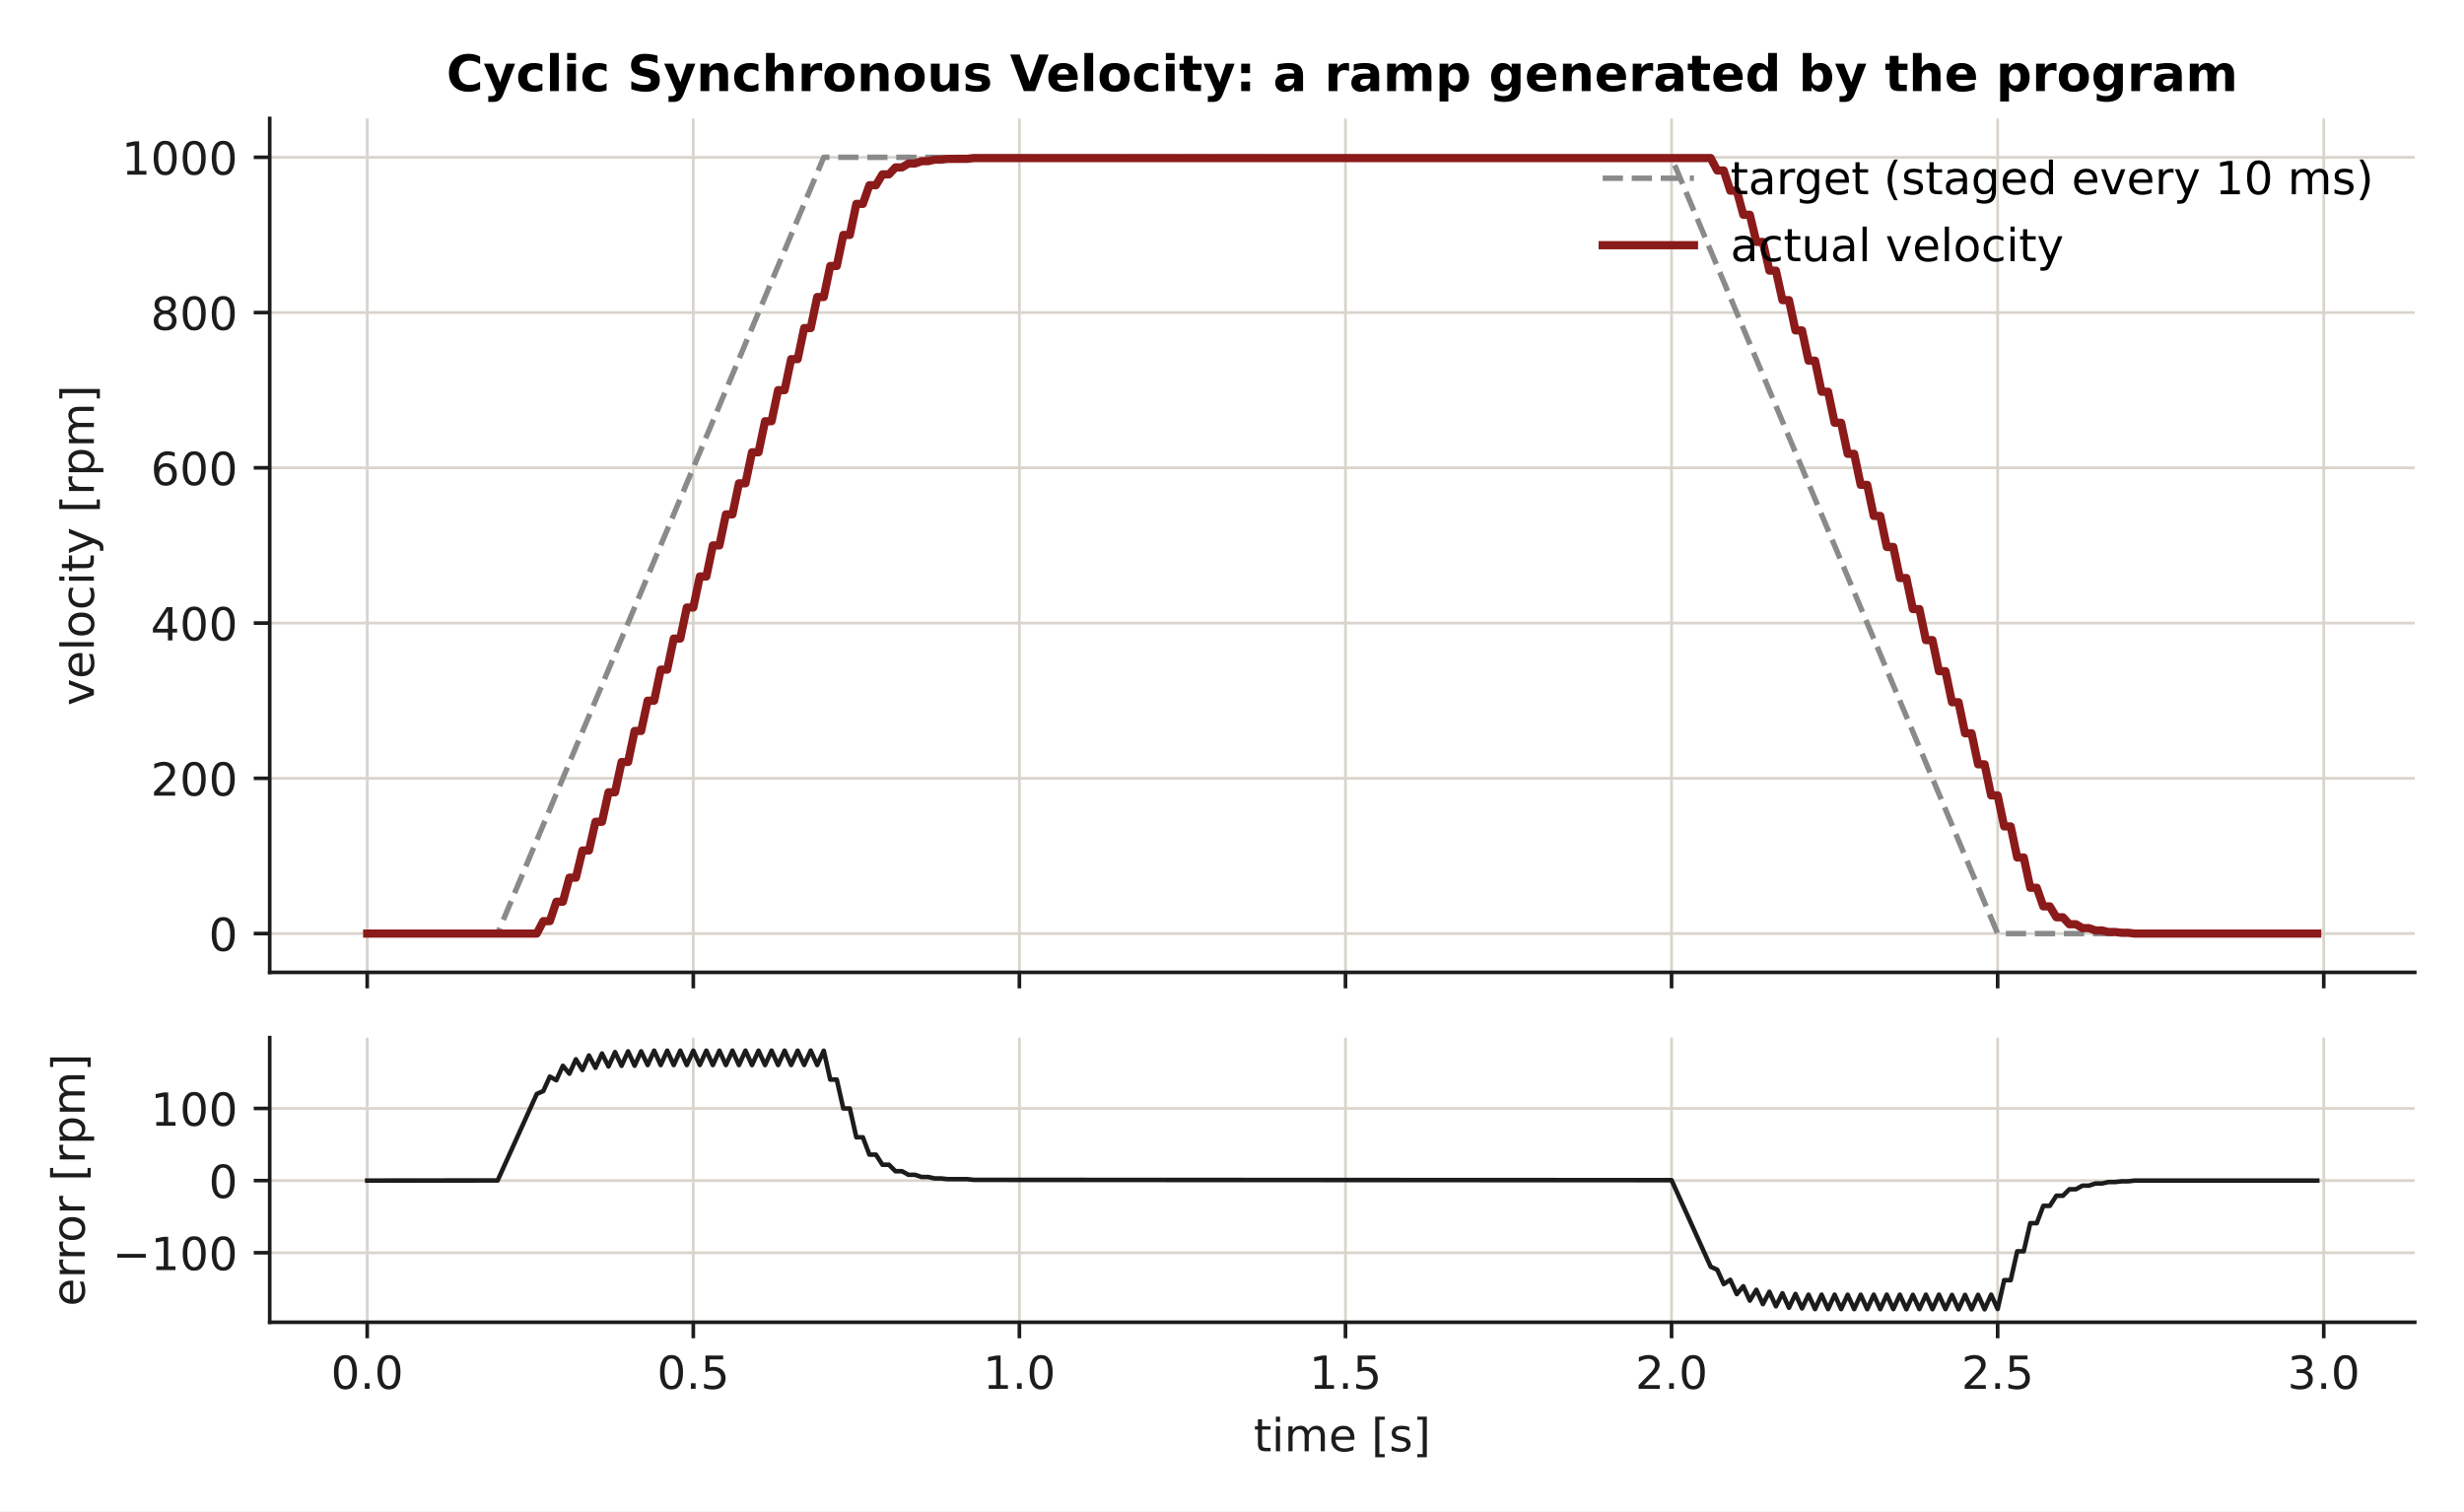
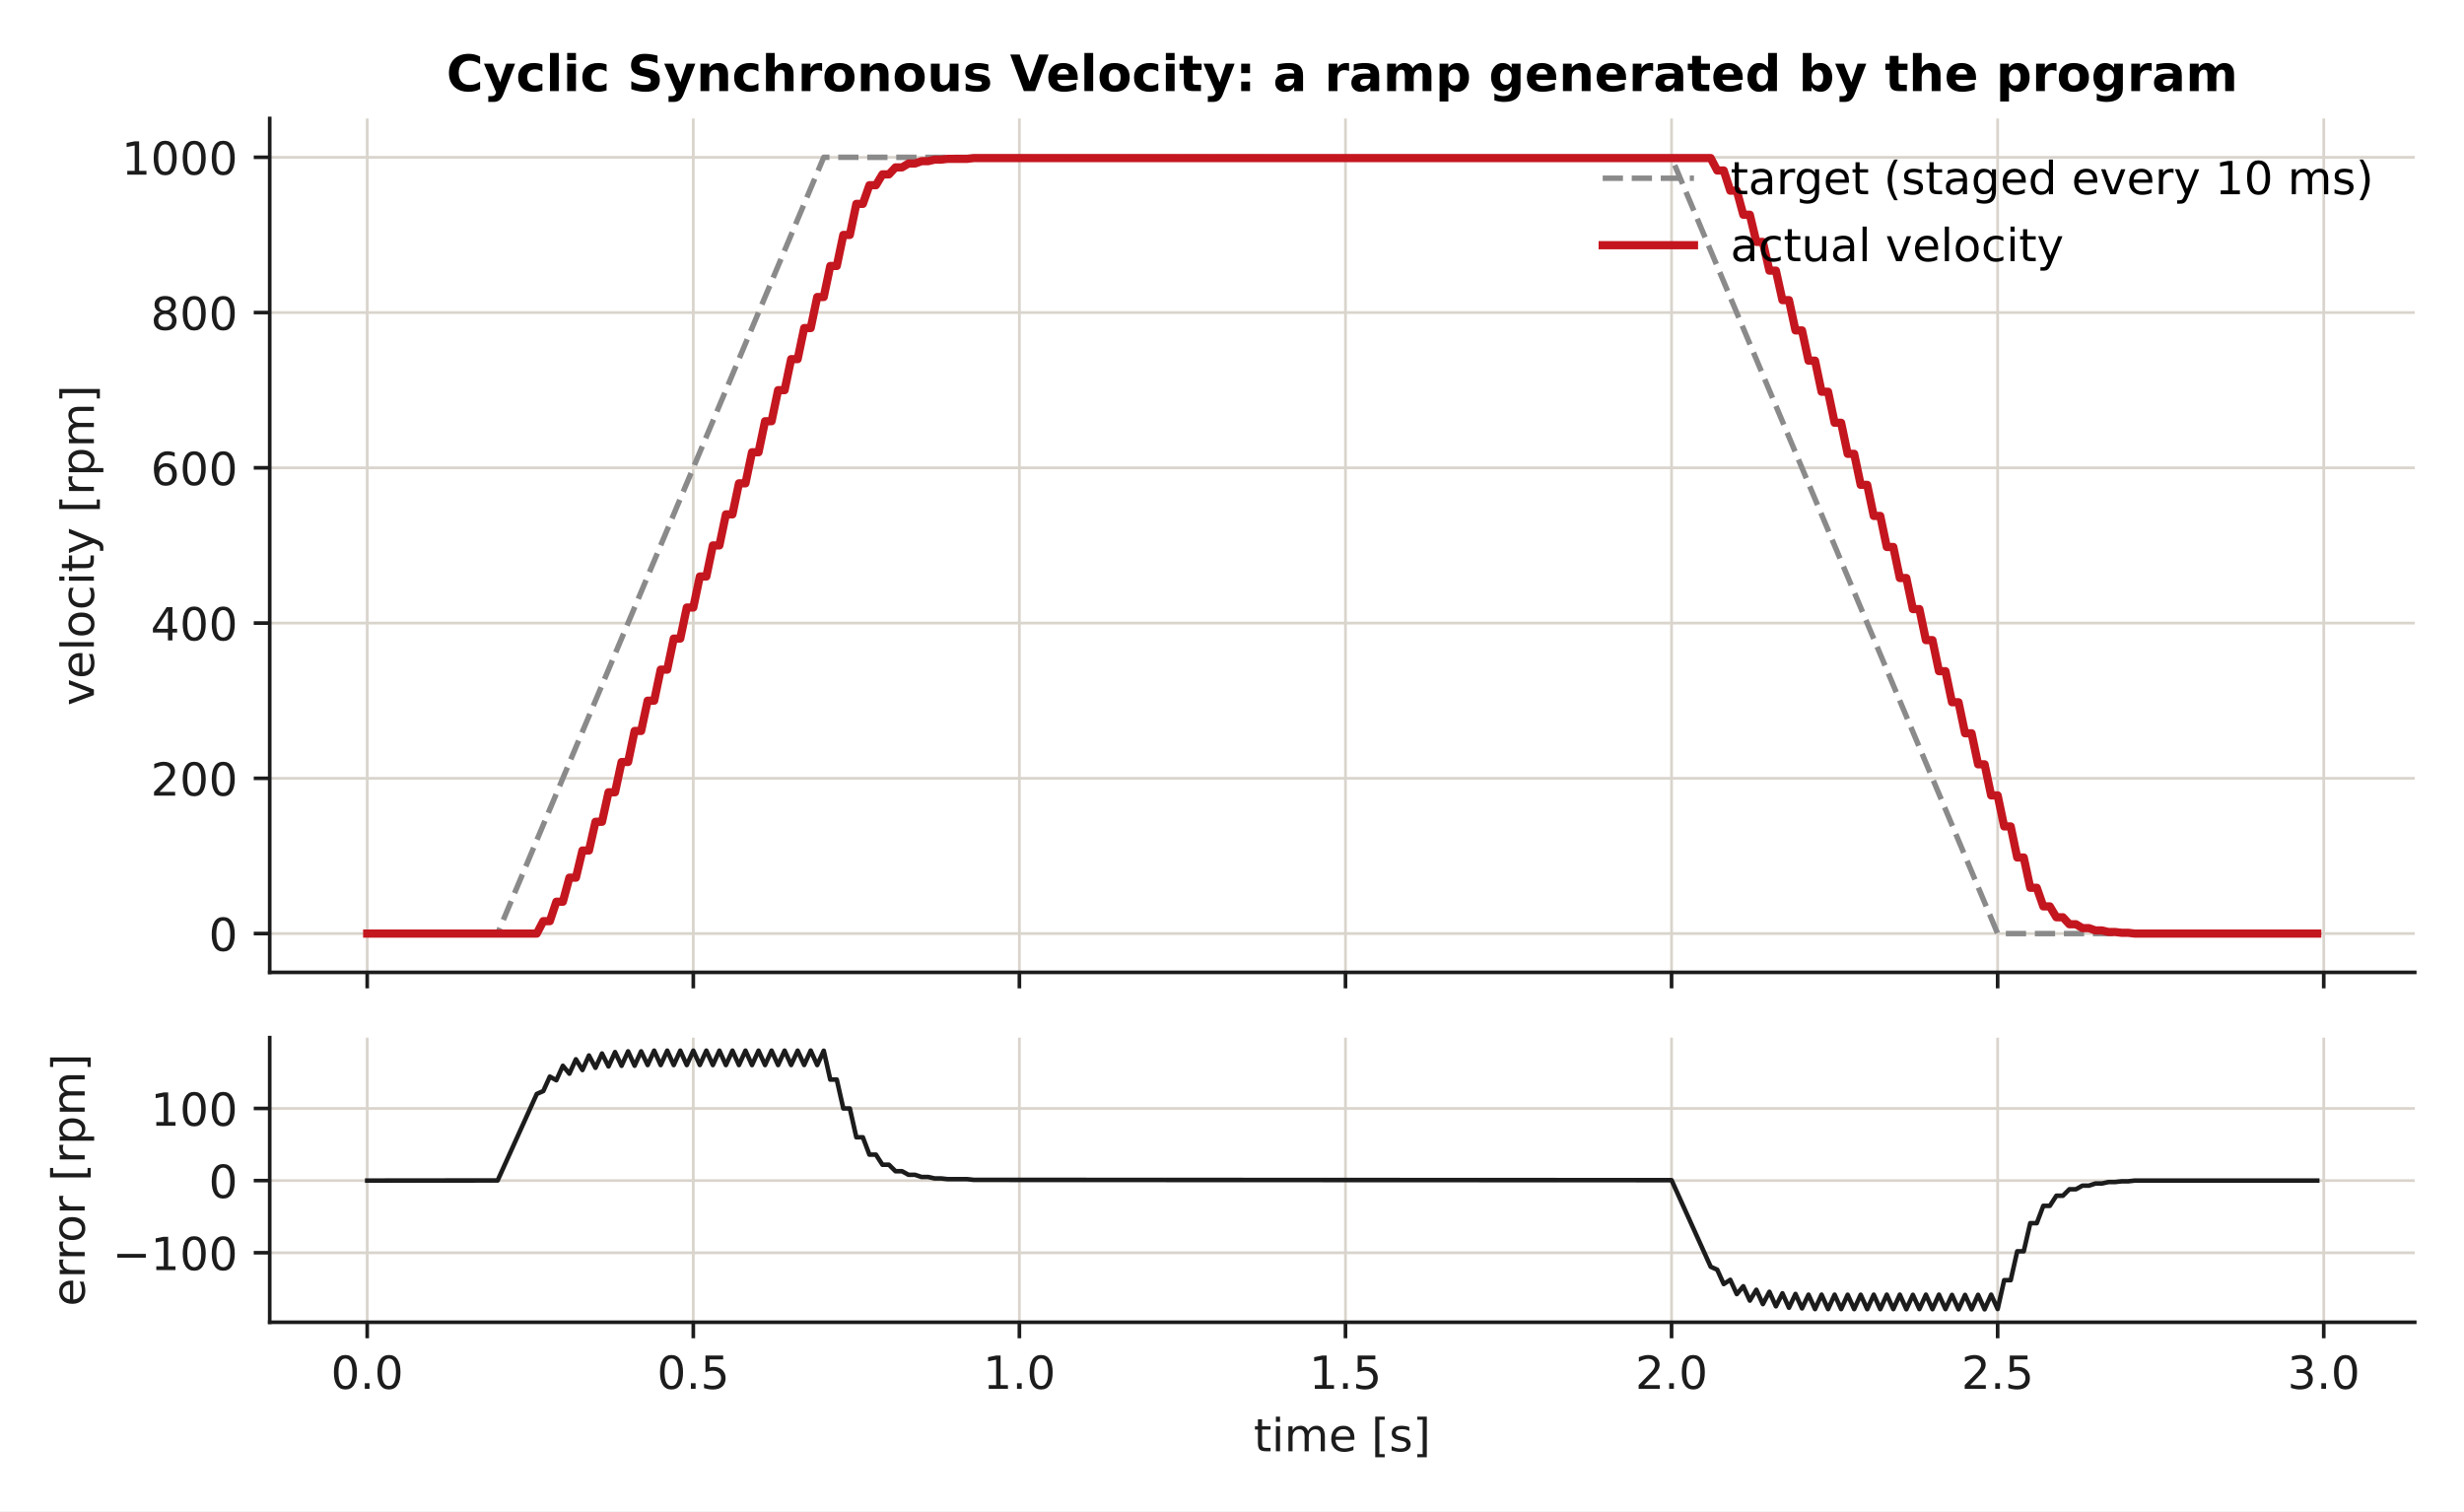
<svg xmlns="http://www.w3.org/2000/svg" xmlns:xlink="http://www.w3.org/1999/xlink" width="540pt" height="331.2pt" viewBox="0 0 540 331.2" version="1.1">
  <defs>
    <style type="text/css">*{stroke-linejoin: round; stroke-linecap: butt}</style>
  </defs>
  <g id="figure_1">
    <g id="patch_1">
      <path d="M 0 331.2  L 540 331.2  L 540 0  L 0 0  z " style="fill: #ffffff" />
    </g>
    <g id="axes_1">
      <g id="patch_2">
        <path d="M 59.109 213.089  L 529.2 213.089  L 529.2 25.964  L 59.109 25.964  z " style="fill: #ffffff" />
      </g>
      <g id="matplotlib.axis_1">
        <g id="xtick_1">
          <g id="line2d_1">
-             <path d="M 80.477 213.089  L 80.477 25.964  " clip-path="url(#p3e17fe052b)" style="fill: none; stroke: #d9d4cc; stroke-width: 0.6; stroke-linecap: square" />
+             <path d="M 80.477 213.089  L 80.477 25.964  " clip-path="url(#pd8bef39507)" style="fill: none; stroke: #d9d4cc; stroke-width: 0.6; stroke-linecap: square" />
          </g>
          <g id="line2d_2">
            <defs>
-               <path id="m00e9d83583" d="M 0 0  L 0 3.5  " style="stroke: #1c1c1c; stroke-width: 0.8" />
+               <path id="mbbdb72e659" d="M 0 0  L 0 3.5  " style="stroke: #1c1c1c; stroke-width: 0.8" />
            </defs>
            <g>
-               <use xlink:href="#m00e9d83583" x="80.477" y="213.089" style="fill: #1c1c1c; stroke: #1c1c1c; stroke-width: 0.8" />
+               <use xlink:href="#mbbdb72e659" x="80.477" y="213.089" style="fill: #1c1c1c; stroke: #1c1c1c; stroke-width: 0.8" />
            </g>
          </g>
        </g>
        <g id="xtick_2">
          <g id="line2d_3">
-             <path d="M 151.941 213.089  L 151.941 25.964  " clip-path="url(#p3e17fe052b)" style="fill: none; stroke: #d9d4cc; stroke-width: 0.6; stroke-linecap: square" />
+             <path d="M 151.941 213.089  L 151.941 25.964  " clip-path="url(#pd8bef39507)" style="fill: none; stroke: #d9d4cc; stroke-width: 0.6; stroke-linecap: square" />
          </g>
          <g id="line2d_4">
            <g>
-               <use xlink:href="#m00e9d83583" x="151.941" y="213.089" style="fill: #1c1c1c; stroke: #1c1c1c; stroke-width: 0.8" />
+               <use xlink:href="#mbbdb72e659" x="151.941" y="213.089" style="fill: #1c1c1c; stroke: #1c1c1c; stroke-width: 0.8" />
            </g>
          </g>
        </g>
        <g id="xtick_3">
          <g id="line2d_5">
-             <path d="M 223.405 213.089  L 223.405 25.964  " clip-path="url(#p3e17fe052b)" style="fill: none; stroke: #d9d4cc; stroke-width: 0.6; stroke-linecap: square" />
+             <path d="M 223.405 213.089  L 223.405 25.964  " clip-path="url(#pd8bef39507)" style="fill: none; stroke: #d9d4cc; stroke-width: 0.6; stroke-linecap: square" />
          </g>
          <g id="line2d_6">
            <g>
-               <use xlink:href="#m00e9d83583" x="223.405" y="213.089" style="fill: #1c1c1c; stroke: #1c1c1c; stroke-width: 0.8" />
+               <use xlink:href="#mbbdb72e659" x="223.405" y="213.089" style="fill: #1c1c1c; stroke: #1c1c1c; stroke-width: 0.8" />
            </g>
          </g>
        </g>
        <g id="xtick_4">
          <g id="line2d_7">
-             <path d="M 294.869 213.089  L 294.869 25.964  " clip-path="url(#p3e17fe052b)" style="fill: none; stroke: #d9d4cc; stroke-width: 0.6; stroke-linecap: square" />
+             <path d="M 294.869 213.089  L 294.869 25.964  " clip-path="url(#pd8bef39507)" style="fill: none; stroke: #d9d4cc; stroke-width: 0.6; stroke-linecap: square" />
          </g>
          <g id="line2d_8">
            <g>
-               <use xlink:href="#m00e9d83583" x="294.869" y="213.089" style="fill: #1c1c1c; stroke: #1c1c1c; stroke-width: 0.8" />
+               <use xlink:href="#mbbdb72e659" x="294.869" y="213.089" style="fill: #1c1c1c; stroke: #1c1c1c; stroke-width: 0.8" />
            </g>
          </g>
        </g>
        <g id="xtick_5">
          <g id="line2d_9">
-             <path d="M 366.333 213.089  L 366.333 25.964  " clip-path="url(#p3e17fe052b)" style="fill: none; stroke: #d9d4cc; stroke-width: 0.6; stroke-linecap: square" />
+             <path d="M 366.333 213.089  L 366.333 25.964  " clip-path="url(#pd8bef39507)" style="fill: none; stroke: #d9d4cc; stroke-width: 0.6; stroke-linecap: square" />
          </g>
          <g id="line2d_10">
            <g>
-               <use xlink:href="#m00e9d83583" x="366.333" y="213.089" style="fill: #1c1c1c; stroke: #1c1c1c; stroke-width: 0.8" />
+               <use xlink:href="#mbbdb72e659" x="366.333" y="213.089" style="fill: #1c1c1c; stroke: #1c1c1c; stroke-width: 0.8" />
            </g>
          </g>
        </g>
        <g id="xtick_6">
          <g id="line2d_11">
-             <path d="M 437.797 213.089  L 437.797 25.964  " clip-path="url(#p3e17fe052b)" style="fill: none; stroke: #d9d4cc; stroke-width: 0.6; stroke-linecap: square" />
+             <path d="M 437.797 213.089  L 437.797 25.964  " clip-path="url(#pd8bef39507)" style="fill: none; stroke: #d9d4cc; stroke-width: 0.6; stroke-linecap: square" />
          </g>
          <g id="line2d_12">
            <g>
-               <use xlink:href="#m00e9d83583" x="437.797" y="213.089" style="fill: #1c1c1c; stroke: #1c1c1c; stroke-width: 0.8" />
+               <use xlink:href="#mbbdb72e659" x="437.797" y="213.089" style="fill: #1c1c1c; stroke: #1c1c1c; stroke-width: 0.8" />
            </g>
          </g>
        </g>
        <g id="xtick_7">
          <g id="line2d_13">
-             <path d="M 509.262 213.089  L 509.262 25.964  " clip-path="url(#p3e17fe052b)" style="fill: none; stroke: #d9d4cc; stroke-width: 0.6; stroke-linecap: square" />
+             <path d="M 509.262 213.089  L 509.262 25.964  " clip-path="url(#pd8bef39507)" style="fill: none; stroke: #d9d4cc; stroke-width: 0.6; stroke-linecap: square" />
          </g>
          <g id="line2d_14">
            <g>
-               <use xlink:href="#m00e9d83583" x="509.262" y="213.089" style="fill: #1c1c1c; stroke: #1c1c1c; stroke-width: 0.8" />
+               <use xlink:href="#mbbdb72e659" x="509.262" y="213.089" style="fill: #1c1c1c; stroke: #1c1c1c; stroke-width: 0.8" />
            </g>
          </g>
        </g>
      </g>
      <g id="matplotlib.axis_2">
        <g id="ytick_1">
          <g id="line2d_15">
-             <path d="M 59.109 204.583  L 529.2 204.583  " clip-path="url(#p3e17fe052b)" style="fill: none; stroke: #d9d4cc; stroke-width: 0.6; stroke-linecap: square" />
+             <path d="M 59.109 204.583  L 529.2 204.583  " clip-path="url(#pd8bef39507)" style="fill: none; stroke: #d9d4cc; stroke-width: 0.6; stroke-linecap: square" />
          </g>
          <g id="line2d_16">
            <defs>
-               <path id="m2ae71c261e" d="M 0 0  L -3.5 0  " style="stroke: #1c1c1c; stroke-width: 0.8" />
+               <path id="m5c7ec36ec7" d="M 0 0  L -3.5 0  " style="stroke: #1c1c1c; stroke-width: 0.8" />
            </defs>
            <g>
-               <use xlink:href="#m2ae71c261e" x="59.109" y="204.583" style="fill: #1c1c1c; stroke: #1c1c1c; stroke-width: 0.8" />
+               <use xlink:href="#m5c7ec36ec7" x="59.109" y="204.583" style="fill: #1c1c1c; stroke: #1c1c1c; stroke-width: 0.8" />
            </g>
          </g>
          <g id="text_1">
            <text style="fill: #1c1c1c; font: 10px 'DejaVu Sans'; text-anchor: end" x="52.109" y="208.382" transform="rotate(-0 52.10909 208.3822)">0</text>
          </g>
        </g>
        <g id="ytick_2">
          <g id="line2d_17">
-             <path d="M 59.109 170.56  L 529.2 170.56  " clip-path="url(#p3e17fe052b)" style="fill: none; stroke: #d9d4cc; stroke-width: 0.6; stroke-linecap: square" />
+             <path d="M 59.109 170.56  L 529.2 170.56  " clip-path="url(#pd8bef39507)" style="fill: none; stroke: #d9d4cc; stroke-width: 0.6; stroke-linecap: square" />
          </g>
          <g id="line2d_18">
            <g>
-               <use xlink:href="#m2ae71c261e" x="59.109" y="170.56" style="fill: #1c1c1c; stroke: #1c1c1c; stroke-width: 0.8" />
+               <use xlink:href="#m5c7ec36ec7" x="59.109" y="170.56" style="fill: #1c1c1c; stroke: #1c1c1c; stroke-width: 0.8" />
            </g>
          </g>
          <g id="text_2">
            <text style="fill: #1c1c1c; font: 10px 'DejaVu Sans'; text-anchor: end" x="52.109" y="174.359" transform="rotate(-0 52.10909 174.3594)">200</text>
          </g>
        </g>
        <g id="ytick_3">
          <g id="line2d_19">
-             <path d="M 59.109 136.537  L 529.2 136.537  " clip-path="url(#p3e17fe052b)" style="fill: none; stroke: #d9d4cc; stroke-width: 0.6; stroke-linecap: square" />
+             <path d="M 59.109 136.537  L 529.2 136.537  " clip-path="url(#pd8bef39507)" style="fill: none; stroke: #d9d4cc; stroke-width: 0.6; stroke-linecap: square" />
          </g>
          <g id="line2d_20">
            <g>
-               <use xlink:href="#m2ae71c261e" x="59.109" y="136.537" style="fill: #1c1c1c; stroke: #1c1c1c; stroke-width: 0.8" />
+               <use xlink:href="#m5c7ec36ec7" x="59.109" y="136.537" style="fill: #1c1c1c; stroke: #1c1c1c; stroke-width: 0.8" />
            </g>
          </g>
          <g id="text_3">
            <text style="fill: #1c1c1c; font: 10px 'DejaVu Sans'; text-anchor: end" x="52.109" y="140.337" transform="rotate(-0 52.10909 140.3367)">400</text>
          </g>
        </g>
        <g id="ytick_4">
          <g id="line2d_21">
-             <path d="M 59.109 102.515  L 529.2 102.515  " clip-path="url(#p3e17fe052b)" style="fill: none; stroke: #d9d4cc; stroke-width: 0.6; stroke-linecap: square" />
+             <path d="M 59.109 102.515  L 529.2 102.515  " clip-path="url(#pd8bef39507)" style="fill: none; stroke: #d9d4cc; stroke-width: 0.6; stroke-linecap: square" />
          </g>
          <g id="line2d_22">
            <g>
-               <use xlink:href="#m2ae71c261e" x="59.109" y="102.515" style="fill: #1c1c1c; stroke: #1c1c1c; stroke-width: 0.8" />
+               <use xlink:href="#m5c7ec36ec7" x="59.109" y="102.515" style="fill: #1c1c1c; stroke: #1c1c1c; stroke-width: 0.8" />
            </g>
          </g>
          <g id="text_4">
            <text style="fill: #1c1c1c; font: 10px 'DejaVu Sans'; text-anchor: end" x="52.109" y="106.314" transform="rotate(-0 52.10909 106.314)">600</text>
          </g>
        </g>
        <g id="ytick_5">
          <g id="line2d_23">
-             <path d="M 59.109 68.492  L 529.2 68.492  " clip-path="url(#p3e17fe052b)" style="fill: none; stroke: #d9d4cc; stroke-width: 0.6; stroke-linecap: square" />
+             <path d="M 59.109 68.492  L 529.2 68.492  " clip-path="url(#pd8bef39507)" style="fill: none; stroke: #d9d4cc; stroke-width: 0.6; stroke-linecap: square" />
          </g>
          <g id="line2d_24">
            <g>
-               <use xlink:href="#m2ae71c261e" x="59.109" y="68.492" style="fill: #1c1c1c; stroke: #1c1c1c; stroke-width: 0.8" />
+               <use xlink:href="#m5c7ec36ec7" x="59.109" y="68.492" style="fill: #1c1c1c; stroke: #1c1c1c; stroke-width: 0.8" />
            </g>
          </g>
          <g id="text_5">
            <text style="fill: #1c1c1c; font: 10px 'DejaVu Sans'; text-anchor: end" x="52.109" y="72.291" transform="rotate(-0 52.10909 72.29126)">800</text>
          </g>
        </g>
        <g id="ytick_6">
          <g id="line2d_25">
-             <path d="M 59.109 34.469  L 529.2 34.469  " clip-path="url(#p3e17fe052b)" style="fill: none; stroke: #d9d4cc; stroke-width: 0.6; stroke-linecap: square" />
+             <path d="M 59.109 34.469  L 529.2 34.469  " clip-path="url(#pd8bef39507)" style="fill: none; stroke: #d9d4cc; stroke-width: 0.6; stroke-linecap: square" />
          </g>
          <g id="line2d_26">
            <g>
-               <use xlink:href="#m2ae71c261e" x="59.109" y="34.469" style="fill: #1c1c1c; stroke: #1c1c1c; stroke-width: 0.8" />
+               <use xlink:href="#m5c7ec36ec7" x="59.109" y="34.469" style="fill: #1c1c1c; stroke: #1c1c1c; stroke-width: 0.8" />
            </g>
          </g>
          <g id="text_6">
            <text style="fill: #1c1c1c; font: 10px 'DejaVu Sans'; text-anchor: end" x="52.109" y="38.269" transform="rotate(-0 52.10909 38.26854)">1000</text>
          </g>
        </g>
        <g id="text_7">
          <text style="fill: #1c1c1c; font: 10px 'DejaVu Sans'; text-anchor: middle" x="20.579" y="119.526" transform="rotate(-90 20.5794 119.5261)">velocity [rpm]</text>
        </g>
      </g>
      <g id="line2d_27">
-         <path d="M 80.477 204.583  L 109.063 204.549  L 131.931 150.13  L 154.8 95.693  L 180.527 34.469  L 366.333 34.537  L 437.797 204.583  L 507.832 204.583  L 507.832 204.583  " clip-path="url(#p3e17fe052b)" style="fill: none; stroke-dasharray: 4.44,1.92; stroke-dashoffset: 0; stroke: #8a8a8a; stroke-width: 1.2" />
+         <path d="M 80.477 204.583  L 109.063 204.549  L 131.931 150.13  L 154.8 95.693  L 180.527 34.469  L 366.333 34.537  L 437.797 204.583  L 507.832 204.583  L 507.832 204.583  " clip-path="url(#pd8bef39507)" style="fill: none; stroke-dasharray: 4.44,1.92; stroke-dashoffset: 0; stroke: #8a8a8a; stroke-width: 1.2" />
      </g>
      <g id="line2d_28">
-         <path d="M 80.477 204.583  L 117.638 204.583  L 119.067 201.861  L 120.497 201.861  L 121.926 197.608  L 123.355 197.608  L 124.785 192.335  L 126.214 192.335  L 127.643 186.381  L 129.072 186.381  L 130.502 180.087  L 131.931 180.087  L 133.36 173.622  L 134.79 173.622  L 136.219 166.988  L 137.648 166.988  L 139.077 160.183  L 140.507 160.183  L 141.936 153.549  L 143.365 153.549  L 144.795 146.744  L 146.224 146.744  L 147.653 139.94  L 149.082 139.94  L 150.512 133.135  L 151.941 133.135  L 153.37 126.331  L 154.8 126.331  L 156.229 119.526  L 157.658 119.526  L 159.087 112.722  L 160.517 112.722  L 161.946 105.917  L 163.375 105.917  L 164.805 99.112  L 166.234 99.112  L 167.663 92.308  L 169.092 92.308  L 170.522 85.503  L 171.951 85.503  L 173.38 78.699  L 174.809 78.699  L 176.239 71.894  L 177.668 71.894  L 179.097 65.09  L 180.527 65.09  L 181.956 58.285  L 183.385 58.285  L 184.814 51.481  L 186.244 51.481  L 187.673 44.676  L 189.102 44.676  L 190.532 40.593  L 191.961 40.593  L 193.39 38.212  L 194.819 38.212  L 196.249 36.681  L 197.678 36.681  L 199.107 35.83  L 200.537 35.83  L 201.966 35.32  L 203.395 35.32  L 204.824 34.98  L 206.254 34.98  L 207.683 34.81  L 211.971 34.81  L 213.4 34.639  L 374.909 34.639  L 376.338 37.361  L 377.768 37.361  L 379.197 41.784  L 380.626 41.784  L 382.055 47.058  L 383.485 47.058  L 384.914 53.012  L 386.343 53.012  L 387.773 59.306  L 389.202 59.306  L 390.631 65.77  L 392.06 65.77  L 393.49 72.405  L 394.919 72.405  L 396.348 79.039  L 397.778 79.039  L 399.207 85.844  L 400.636 85.844  L 402.065 92.648  L 403.495 92.648  L 404.924 99.453  L 406.353 99.453  L 407.782 106.257  L 409.212 106.257  L 410.641 113.062  L 412.07 113.062  L 413.5 119.866  L 414.929 119.866  L 416.358 126.671  L 417.787 126.671  L 419.217 133.475  L 420.646 133.475  L 422.075 140.28  L 423.505 140.28  L 424.934 147.085  L 426.363 147.085  L 427.792 153.889  L 429.222 153.889  L 430.651 160.694  L 432.08 160.694  L 433.51 167.498  L 434.939 167.498  L 436.368 174.303  L 437.797 174.303  L 439.227 181.107  L 440.656 181.107  L 442.085 187.912  L 443.515 187.912  L 444.944 194.546  L 446.373 194.546  L 447.802 198.629  L 449.232 198.629  L 450.661 201.011  L 452.09 201.011  L 453.52 202.542  L 454.949 202.542  L 456.378 203.392  L 457.807 203.392  L 459.237 203.903  L 460.666 203.903  L 462.095 204.243  L 463.524 204.243  L 464.954 204.413  L 466.383 204.413  L 467.812 204.583  L 507.832 204.583  L 507.832 204.583  " clip-path="url(#p3e17fe052b)" style="fill: none; stroke: #8b1a1a; stroke-width: 1.8; stroke-linecap: square" />
+         <path d="M 80.477 204.583  L 117.638 204.583  L 119.067 201.861  L 120.497 201.861  L 121.926 197.608  L 123.355 197.608  L 124.785 192.335  L 126.214 192.335  L 127.643 186.381  L 129.072 186.381  L 130.502 180.087  L 131.931 180.087  L 133.36 173.622  L 134.79 173.622  L 136.219 166.988  L 137.648 166.988  L 139.077 160.183  L 140.507 160.183  L 141.936 153.549  L 143.365 153.549  L 144.795 146.744  L 146.224 146.744  L 147.653 139.94  L 149.082 139.94  L 150.512 133.135  L 151.941 133.135  L 153.37 126.331  L 154.8 126.331  L 156.229 119.526  L 157.658 119.526  L 159.087 112.722  L 160.517 112.722  L 161.946 105.917  L 163.375 105.917  L 164.805 99.112  L 166.234 99.112  L 167.663 92.308  L 169.092 92.308  L 170.522 85.503  L 171.951 85.503  L 173.38 78.699  L 174.809 78.699  L 176.239 71.894  L 177.668 71.894  L 179.097 65.09  L 180.527 65.09  L 181.956 58.285  L 183.385 58.285  L 184.814 51.481  L 186.244 51.481  L 187.673 44.676  L 189.102 44.676  L 190.532 40.593  L 191.961 40.593  L 193.39 38.212  L 194.819 38.212  L 196.249 36.681  L 197.678 36.681  L 199.107 35.83  L 200.537 35.83  L 201.966 35.32  L 203.395 35.32  L 204.824 34.98  L 206.254 34.98  L 207.683 34.81  L 211.971 34.81  L 213.4 34.639  L 374.909 34.639  L 376.338 37.361  L 377.768 37.361  L 379.197 41.784  L 380.626 41.784  L 382.055 47.058  L 383.485 47.058  L 384.914 53.012  L 386.343 53.012  L 387.773 59.306  L 389.202 59.306  L 390.631 65.77  L 392.06 65.77  L 393.49 72.405  L 394.919 72.405  L 396.348 79.039  L 397.778 79.039  L 399.207 85.844  L 400.636 85.844  L 402.065 92.648  L 403.495 92.648  L 404.924 99.453  L 406.353 99.453  L 407.782 106.257  L 409.212 106.257  L 410.641 113.062  L 412.07 113.062  L 413.5 119.866  L 414.929 119.866  L 416.358 126.671  L 417.787 126.671  L 419.217 133.475  L 420.646 133.475  L 422.075 140.28  L 423.505 140.28  L 424.934 147.085  L 426.363 147.085  L 427.792 153.889  L 429.222 153.889  L 430.651 160.694  L 432.08 160.694  L 433.51 167.498  L 434.939 167.498  L 436.368 174.303  L 437.797 174.303  L 439.227 181.107  L 440.656 181.107  L 442.085 187.912  L 443.515 187.912  L 444.944 194.546  L 446.373 194.546  L 447.802 198.629  L 449.232 198.629  L 450.661 201.011  L 452.09 201.011  L 453.52 202.542  L 454.949 202.542  L 456.378 203.392  L 457.807 203.392  L 459.237 203.903  L 460.666 203.903  L 462.095 204.243  L 463.524 204.243  L 464.954 204.413  L 466.383 204.413  L 467.812 204.583  L 507.832 204.583  L 507.832 204.583  " clip-path="url(#pd8bef39507)" style="fill: none; stroke: #c4161f; stroke-width: 1.8; stroke-linecap: square" />
      </g>
      <g id="patch_3">
        <path d="M 59.109 213.089  L 59.109 25.964  " style="fill: none; stroke: #1c1c1c; stroke-width: 0.8; stroke-linejoin: miter; stroke-linecap: square" />
      </g>
      <g id="patch_4">
        <path d="M 59.109 213.089  L 529.2 213.089  " style="fill: none; stroke: #1c1c1c; stroke-width: 0.8; stroke-linejoin: miter; stroke-linecap: square" />
      </g>
      <g id="text_8">
        <text style="font: 700 11px 'DejaVu Sans'; text-anchor: middle" x="294.155" y="19.964" transform="rotate(-0 294.1545 19.96364)">Cyclic Synchronous Velocity: a ramp generated by the program</text>
      </g>
      <g id="legend_1">
        <g id="line2d_29">
          <path d="M 351.241 39.062  L 361.241 39.062  L 371.241 39.062  " style="fill: none; stroke-dasharray: 4.44,1.92; stroke-dashoffset: 0; stroke: #8a8a8a; stroke-width: 1.2" />
        </g>
        <g id="text_9">
          <text style="font: 10px 'DejaVu Sans'; text-anchor: start" x="379.241" y="42.562" transform="rotate(-0 379.2406 42.56207)">target (staged every 10 ms)</text>
        </g>
        <g id="line2d_30">
-           <path d="M 351.241 53.74  L 361.241 53.74  L 371.241 53.74  " style="fill: none; stroke: #8b1a1a; stroke-width: 1.8; stroke-linecap: square" />
+           <path d="M 351.241 53.74  L 361.241 53.74  L 371.241 53.74  " style="fill: none; stroke: #c4161f; stroke-width: 1.8; stroke-linecap: square" />
        </g>
        <g id="text_10">
          <text style="font: 10px 'DejaVu Sans'; text-anchor: start" x="379.241" y="57.24" transform="rotate(-0 379.2406 57.2402)">actual velocity</text>
        </g>
      </g>
    </g>
    <g id="axes_2">
      <g id="patch_5">
        <path d="M 59.109 289.764  L 529.2 289.764  L 529.2 227.389  L 59.109 227.389  z " style="fill: #ffffff" />
      </g>
      <g id="matplotlib.axis_3">
        <g id="xtick_8">
          <g id="line2d_31">
-             <path d="M 80.477 289.764  L 80.477 227.389  " clip-path="url(#p2143581263)" style="fill: none; stroke: #d9d4cc; stroke-width: 0.6; stroke-linecap: square" />
+             <path d="M 80.477 289.764  L 80.477 227.389  " clip-path="url(#p00726eaa0a)" style="fill: none; stroke: #d9d4cc; stroke-width: 0.6; stroke-linecap: square" />
          </g>
          <g id="line2d_32">
            <g>
-               <use xlink:href="#m00e9d83583" x="80.477" y="289.764" style="fill: #1c1c1c; stroke: #1c1c1c; stroke-width: 0.8" />
+               <use xlink:href="#mbbdb72e659" x="80.477" y="289.764" style="fill: #1c1c1c; stroke: #1c1c1c; stroke-width: 0.8" />
            </g>
          </g>
          <g id="text_11">
            <text style="fill: #1c1c1c; font: 10px 'DejaVu Sans'; text-anchor: middle" x="80.477" y="304.362" transform="rotate(-0 80.47686 304.3621)">0.0</text>
          </g>
        </g>
        <g id="xtick_9">
          <g id="line2d_33">
-             <path d="M 151.941 289.764  L 151.941 227.389  " clip-path="url(#p2143581263)" style="fill: none; stroke: #d9d4cc; stroke-width: 0.6; stroke-linecap: square" />
+             <path d="M 151.941 289.764  L 151.941 227.389  " clip-path="url(#p00726eaa0a)" style="fill: none; stroke: #d9d4cc; stroke-width: 0.6; stroke-linecap: square" />
          </g>
          <g id="line2d_34">
            <g>
-               <use xlink:href="#m00e9d83583" x="151.941" y="289.764" style="fill: #1c1c1c; stroke: #1c1c1c; stroke-width: 0.8" />
+               <use xlink:href="#mbbdb72e659" x="151.941" y="289.764" style="fill: #1c1c1c; stroke: #1c1c1c; stroke-width: 0.8" />
            </g>
          </g>
          <g id="text_12">
            <text style="fill: #1c1c1c; font: 10px 'DejaVu Sans'; text-anchor: middle" x="151.941" y="304.362" transform="rotate(-0 151.941 304.3621)">0.5</text>
          </g>
        </g>
        <g id="xtick_10">
          <g id="line2d_35">
-             <path d="M 223.405 289.764  L 223.405 227.389  " clip-path="url(#p2143581263)" style="fill: none; stroke: #d9d4cc; stroke-width: 0.6; stroke-linecap: square" />
+             <path d="M 223.405 289.764  L 223.405 227.389  " clip-path="url(#p00726eaa0a)" style="fill: none; stroke: #d9d4cc; stroke-width: 0.6; stroke-linecap: square" />
          </g>
          <g id="line2d_36">
            <g>
-               <use xlink:href="#m00e9d83583" x="223.405" y="289.764" style="fill: #1c1c1c; stroke: #1c1c1c; stroke-width: 0.8" />
+               <use xlink:href="#mbbdb72e659" x="223.405" y="289.764" style="fill: #1c1c1c; stroke: #1c1c1c; stroke-width: 0.8" />
            </g>
          </g>
          <g id="text_13">
            <text style="fill: #1c1c1c; font: 10px 'DejaVu Sans'; text-anchor: middle" x="223.405" y="304.362" transform="rotate(-0 223.4051 304.3621)">1.0</text>
          </g>
        </g>
        <g id="xtick_11">
          <g id="line2d_37">
-             <path d="M 294.869 289.764  L 294.869 227.389  " clip-path="url(#p2143581263)" style="fill: none; stroke: #d9d4cc; stroke-width: 0.6; stroke-linecap: square" />
+             <path d="M 294.869 289.764  L 294.869 227.389  " clip-path="url(#p00726eaa0a)" style="fill: none; stroke: #d9d4cc; stroke-width: 0.6; stroke-linecap: square" />
          </g>
          <g id="line2d_38">
            <g>
-               <use xlink:href="#m00e9d83583" x="294.869" y="289.764" style="fill: #1c1c1c; stroke: #1c1c1c; stroke-width: 0.8" />
+               <use xlink:href="#mbbdb72e659" x="294.869" y="289.764" style="fill: #1c1c1c; stroke: #1c1c1c; stroke-width: 0.8" />
            </g>
          </g>
          <g id="text_14">
            <text style="fill: #1c1c1c; font: 10px 'DejaVu Sans'; text-anchor: middle" x="294.869" y="304.362" transform="rotate(-0 294.8692 304.3621)">1.5</text>
          </g>
        </g>
        <g id="xtick_12">
          <g id="line2d_39">
-             <path d="M 366.333 289.764  L 366.333 227.389  " clip-path="url(#p2143581263)" style="fill: none; stroke: #d9d4cc; stroke-width: 0.6; stroke-linecap: square" />
+             <path d="M 366.333 289.764  L 366.333 227.389  " clip-path="url(#p00726eaa0a)" style="fill: none; stroke: #d9d4cc; stroke-width: 0.6; stroke-linecap: square" />
          </g>
          <g id="line2d_40">
            <g>
-               <use xlink:href="#m00e9d83583" x="366.333" y="289.764" style="fill: #1c1c1c; stroke: #1c1c1c; stroke-width: 0.8" />
+               <use xlink:href="#mbbdb72e659" x="366.333" y="289.764" style="fill: #1c1c1c; stroke: #1c1c1c; stroke-width: 0.8" />
            </g>
          </g>
          <g id="text_15">
            <text style="fill: #1c1c1c; font: 10px 'DejaVu Sans'; text-anchor: middle" x="366.333" y="304.362" transform="rotate(-0 366.3333 304.3621)">2.0</text>
          </g>
        </g>
        <g id="xtick_13">
          <g id="line2d_41">
-             <path d="M 437.797 289.764  L 437.797 227.389  " clip-path="url(#p2143581263)" style="fill: none; stroke: #d9d4cc; stroke-width: 0.6; stroke-linecap: square" />
+             <path d="M 437.797 289.764  L 437.797 227.389  " clip-path="url(#p00726eaa0a)" style="fill: none; stroke: #d9d4cc; stroke-width: 0.6; stroke-linecap: square" />
          </g>
          <g id="line2d_42">
            <g>
-               <use xlink:href="#m00e9d83583" x="437.797" y="289.764" style="fill: #1c1c1c; stroke: #1c1c1c; stroke-width: 0.8" />
+               <use xlink:href="#mbbdb72e659" x="437.797" y="289.764" style="fill: #1c1c1c; stroke: #1c1c1c; stroke-width: 0.8" />
            </g>
          </g>
          <g id="text_16">
            <text style="fill: #1c1c1c; font: 10px 'DejaVu Sans'; text-anchor: middle" x="437.797" y="304.362" transform="rotate(-0 437.7974 304.3621)">2.5</text>
          </g>
        </g>
        <g id="xtick_14">
          <g id="line2d_43">
-             <path d="M 509.262 289.764  L 509.262 227.389  " clip-path="url(#p2143581263)" style="fill: none; stroke: #d9d4cc; stroke-width: 0.6; stroke-linecap: square" />
+             <path d="M 509.262 289.764  L 509.262 227.389  " clip-path="url(#p00726eaa0a)" style="fill: none; stroke: #d9d4cc; stroke-width: 0.6; stroke-linecap: square" />
          </g>
          <g id="line2d_44">
            <g>
-               <use xlink:href="#m00e9d83583" x="509.262" y="289.764" style="fill: #1c1c1c; stroke: #1c1c1c; stroke-width: 0.8" />
+               <use xlink:href="#mbbdb72e659" x="509.262" y="289.764" style="fill: #1c1c1c; stroke: #1c1c1c; stroke-width: 0.8" />
            </g>
          </g>
          <g id="text_17">
            <text style="fill: #1c1c1c; font: 10px 'DejaVu Sans'; text-anchor: middle" x="509.262" y="304.362" transform="rotate(-0 509.2615 304.3621)">3.0</text>
          </g>
        </g>
        <g id="text_18">
          <text style="fill: #1c1c1c; font: 10px 'DejaVu Sans'; text-anchor: middle" x="294.155" y="318.04" transform="rotate(-0 294.1545 318.0402)">time [s]</text>
        </g>
      </g>
      <g id="matplotlib.axis_4">
        <g id="ytick_7">
          <g id="line2d_45">
-             <path d="M 59.109 274.531  L 529.2 274.531  " clip-path="url(#p2143581263)" style="fill: none; stroke: #d9d4cc; stroke-width: 0.6; stroke-linecap: square" />
+             <path d="M 59.109 274.531  L 529.2 274.531  " clip-path="url(#p00726eaa0a)" style="fill: none; stroke: #d9d4cc; stroke-width: 0.6; stroke-linecap: square" />
          </g>
          <g id="line2d_46">
            <g>
-               <use xlink:href="#m2ae71c261e" x="59.109" y="274.531" style="fill: #1c1c1c; stroke: #1c1c1c; stroke-width: 0.8" />
+               <use xlink:href="#m5c7ec36ec7" x="59.109" y="274.531" style="fill: #1c1c1c; stroke: #1c1c1c; stroke-width: 0.8" />
            </g>
          </g>
          <g id="text_19">
            <text style="fill: #1c1c1c; font: 10px 'DejaVu Sans'; text-anchor: end" x="52.109" y="278.33" transform="rotate(-0 52.10909 278.3304)">−100</text>
          </g>
        </g>
        <g id="ytick_8">
          <g id="line2d_47">
-             <path d="M 59.109 258.718  L 529.2 258.718  " clip-path="url(#p2143581263)" style="fill: none; stroke: #d9d4cc; stroke-width: 0.6; stroke-linecap: square" />
+             <path d="M 59.109 258.718  L 529.2 258.718  " clip-path="url(#p00726eaa0a)" style="fill: none; stroke: #d9d4cc; stroke-width: 0.6; stroke-linecap: square" />
          </g>
          <g id="line2d_48">
            <g>
-               <use xlink:href="#m2ae71c261e" x="59.109" y="258.718" style="fill: #1c1c1c; stroke: #1c1c1c; stroke-width: 0.8" />
+               <use xlink:href="#m5c7ec36ec7" x="59.109" y="258.718" style="fill: #1c1c1c; stroke: #1c1c1c; stroke-width: 0.8" />
            </g>
          </g>
          <g id="text_20">
            <text style="fill: #1c1c1c; font: 10px 'DejaVu Sans'; text-anchor: end" x="52.109" y="262.518" transform="rotate(-0 52.10909 262.5177)">0</text>
          </g>
        </g>
        <g id="ytick_9">
          <g id="line2d_49">
-             <path d="M 59.109 242.906  L 529.2 242.906  " clip-path="url(#p2143581263)" style="fill: none; stroke: #d9d4cc; stroke-width: 0.6; stroke-linecap: square" />
+             <path d="M 59.109 242.906  L 529.2 242.906  " clip-path="url(#p00726eaa0a)" style="fill: none; stroke: #d9d4cc; stroke-width: 0.6; stroke-linecap: square" />
          </g>
          <g id="line2d_50">
            <g>
-               <use xlink:href="#m2ae71c261e" x="59.109" y="242.906" style="fill: #1c1c1c; stroke: #1c1c1c; stroke-width: 0.8" />
+               <use xlink:href="#m5c7ec36ec7" x="59.109" y="242.906" style="fill: #1c1c1c; stroke: #1c1c1c; stroke-width: 0.8" />
            </g>
          </g>
          <g id="text_21">
            <text style="fill: #1c1c1c; font: 10px 'DejaVu Sans'; text-anchor: end" x="52.109" y="246.705" transform="rotate(-0 52.10909 246.7049)">100</text>
          </g>
        </g>
        <g id="text_22">
          <text style="fill: #1c1c1c; font: 10px 'DejaVu Sans'; text-anchor: middle" x="18.562" y="258.576" transform="rotate(-90 18.56222 258.5761)">error [rpm]</text>
        </g>
      </g>
      <g id="line2d_51">
-         <path d="M 80.477 258.718  L 109.063 258.687  L 117.638 239.727  L 119.067 239.095  L 120.497 235.932  L 121.926 236.723  L 123.355 233.56  L 124.785 235.284  L 126.214 232.137  L 127.643 234.493  L 129.072 231.299  L 130.502 234.003  L 131.931 230.872  L 133.36 233.703  L 134.79 230.556  L 136.219 233.56  L 137.648 230.398  L 139.077 233.545  L 140.507 230.398  L 141.936 233.402  L 143.365 230.24  L 144.795 233.402  L 146.224 230.24  L 147.653 233.402  L 149.082 230.24  L 150.512 233.402  L 151.941 230.24  L 153.37 233.386  L 154.8 230.24  L 156.229 233.402  L 157.658 230.24  L 159.087 233.402  L 160.517 230.24  L 161.946 233.402  L 163.375 230.24  L 164.805 233.402  L 166.234 230.24  L 167.663 233.402  L 169.092 230.24  L 170.522 233.402  L 171.951 230.24  L 173.38 233.386  L 174.809 230.24  L 176.239 233.386  L 177.668 230.224  L 179.097 233.402  L 180.527 230.255  L 181.956 236.581  L 183.385 236.581  L 184.814 242.906  L 186.244 242.906  L 187.673 249.231  L 189.102 249.231  L 190.532 253.026  L 191.961 253.026  L 193.39 255.24  L 194.819 255.24  L 196.249 256.663  L 197.678 256.663  L 199.107 257.453  L 200.537 257.453  L 201.966 257.928  L 203.395 257.928  L 204.824 258.244  L 206.254 258.244  L 207.683 258.402  L 211.971 258.402  L 213.4 258.56  L 366.333 258.624  L 374.909 277.599  L 376.338 278.247  L 377.768 281.394  L 379.197 280.461  L 380.626 283.592  L 382.055 281.868  L 383.485 285.015  L 384.914 282.643  L 386.343 285.79  L 387.773 283.086  L 389.202 286.264  L 390.631 283.418  L 392.06 286.581  L 393.49 283.56  L 394.919 286.723  L 396.348 283.718  L 397.778 286.881  L 399.207 283.718  L 400.636 286.881  L 402.065 283.718  L 403.495 286.881  L 404.924 283.734  L 406.353 286.881  L 407.782 283.734  L 409.212 286.897  L 410.641 283.718  L 412.07 286.897  L 413.5 283.718  L 414.929 286.881  L 416.358 283.718  L 417.787 286.913  L 419.217 283.75  L 420.646 286.881  L 422.075 283.718  L 423.505 286.897  L 424.934 283.718  L 426.363 286.881  L 427.792 283.766  L 429.222 286.928  L 430.651 283.766  L 432.08 286.928  L 433.51 283.75  L 434.939 286.928  L 436.368 283.718  L 437.797 286.865  L 439.227 280.54  L 440.656 280.54  L 442.085 274.215  L 443.515 274.215  L 444.944 268.048  L 446.373 268.048  L 447.802 264.253  L 449.232 264.253  L 450.661 262.039  L 452.09 262.039  L 453.52 260.616  L 454.949 260.616  L 456.378 259.825  L 457.807 259.825  L 459.237 259.351  L 460.666 259.351  L 462.095 259.035  L 463.524 259.035  L 464.954 258.877  L 466.383 258.877  L 467.812 258.718  L 507.832 258.718  L 507.832 258.718  " clip-path="url(#p2143581263)" style="fill: none; stroke: #1c1c1c; stroke-linecap: square" />
+         <path d="M 80.477 258.718  L 109.063 258.687  L 117.638 239.727  L 119.067 239.095  L 120.497 235.932  L 121.926 236.723  L 123.355 233.56  L 124.785 235.284  L 126.214 232.137  L 127.643 234.493  L 129.072 231.299  L 130.502 234.003  L 131.931 230.872  L 133.36 233.703  L 134.79 230.556  L 136.219 233.56  L 137.648 230.398  L 139.077 233.545  L 140.507 230.398  L 141.936 233.402  L 143.365 230.24  L 144.795 233.402  L 146.224 230.24  L 147.653 233.402  L 149.082 230.24  L 150.512 233.402  L 151.941 230.24  L 153.37 233.386  L 154.8 230.24  L 156.229 233.402  L 157.658 230.24  L 159.087 233.402  L 160.517 230.24  L 161.946 233.402  L 163.375 230.24  L 164.805 233.402  L 166.234 230.24  L 167.663 233.402  L 169.092 230.24  L 170.522 233.402  L 171.951 230.24  L 173.38 233.386  L 174.809 230.24  L 176.239 233.386  L 177.668 230.224  L 179.097 233.402  L 180.527 230.255  L 181.956 236.581  L 183.385 236.581  L 184.814 242.906  L 186.244 242.906  L 187.673 249.231  L 189.102 249.231  L 190.532 253.026  L 191.961 253.026  L 193.39 255.24  L 194.819 255.24  L 196.249 256.663  L 197.678 256.663  L 199.107 257.453  L 200.537 257.453  L 201.966 257.928  L 203.395 257.928  L 204.824 258.244  L 206.254 258.244  L 207.683 258.402  L 211.971 258.402  L 213.4 258.56  L 366.333 258.624  L 374.909 277.599  L 376.338 278.247  L 377.768 281.394  L 379.197 280.461  L 380.626 283.592  L 382.055 281.868  L 383.485 285.015  L 384.914 282.643  L 386.343 285.79  L 387.773 283.086  L 389.202 286.264  L 390.631 283.418  L 392.06 286.581  L 393.49 283.56  L 394.919 286.723  L 396.348 283.718  L 397.778 286.881  L 399.207 283.718  L 400.636 286.881  L 402.065 283.718  L 403.495 286.881  L 404.924 283.734  L 406.353 286.881  L 407.782 283.734  L 409.212 286.897  L 410.641 283.718  L 412.07 286.897  L 413.5 283.718  L 414.929 286.881  L 416.358 283.718  L 417.787 286.913  L 419.217 283.75  L 420.646 286.881  L 422.075 283.718  L 423.505 286.897  L 424.934 283.718  L 426.363 286.881  L 427.792 283.766  L 429.222 286.928  L 430.651 283.766  L 432.08 286.928  L 433.51 283.75  L 434.939 286.928  L 436.368 283.718  L 437.797 286.865  L 439.227 280.54  L 440.656 280.54  L 442.085 274.215  L 443.515 274.215  L 444.944 268.048  L 446.373 268.048  L 447.802 264.253  L 449.232 264.253  L 450.661 262.039  L 452.09 262.039  L 453.52 260.616  L 454.949 260.616  L 456.378 259.825  L 457.807 259.825  L 459.237 259.351  L 460.666 259.351  L 462.095 259.035  L 463.524 259.035  L 464.954 258.877  L 466.383 258.877  L 467.812 258.718  L 507.832 258.718  L 507.832 258.718  " clip-path="url(#p00726eaa0a)" style="fill: none; stroke: #1c1c1c; stroke-linecap: square" />
      </g>
      <g id="patch_6">
        <path d="M 59.109 289.764  L 59.109 227.389  " style="fill: none; stroke: #1c1c1c; stroke-width: 0.8; stroke-linejoin: miter; stroke-linecap: square" />
      </g>
      <g id="patch_7">
        <path d="M 59.109 289.764  L 529.2 289.764  " style="fill: none; stroke: #1c1c1c; stroke-width: 0.8; stroke-linejoin: miter; stroke-linecap: square" />
      </g>
    </g>
  </g>
  <defs>
-     <clipPath id="p3e17fe052b">
+     <clipPath id="pd8bef39507">
      <rect x="59.109" y="25.964" width="470.091" height="187.125" />
    </clipPath>
-     <clipPath id="p2143581263">
+     <clipPath id="p00726eaa0a">
      <rect x="59.109" y="227.389" width="470.091" height="62.375" />
    </clipPath>
  </defs>
</svg>
